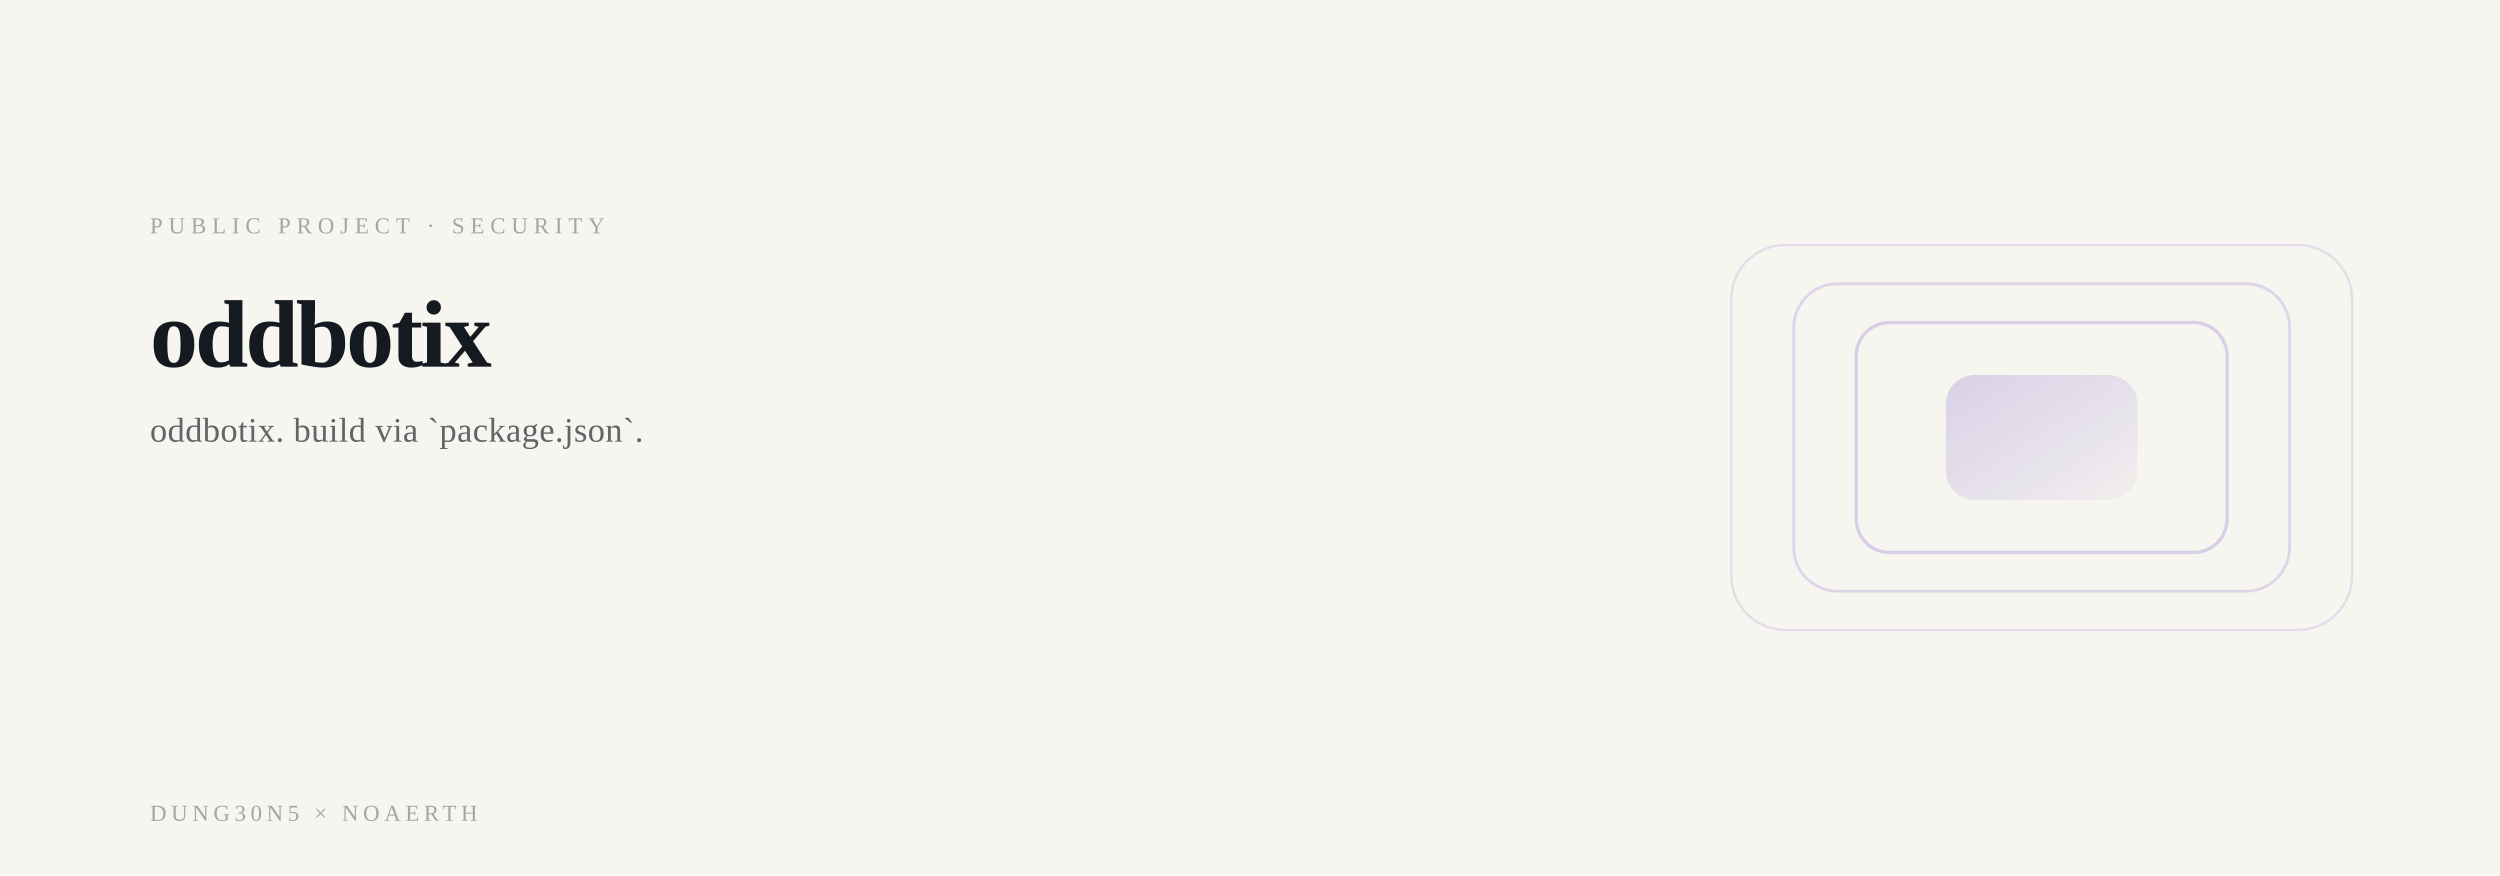
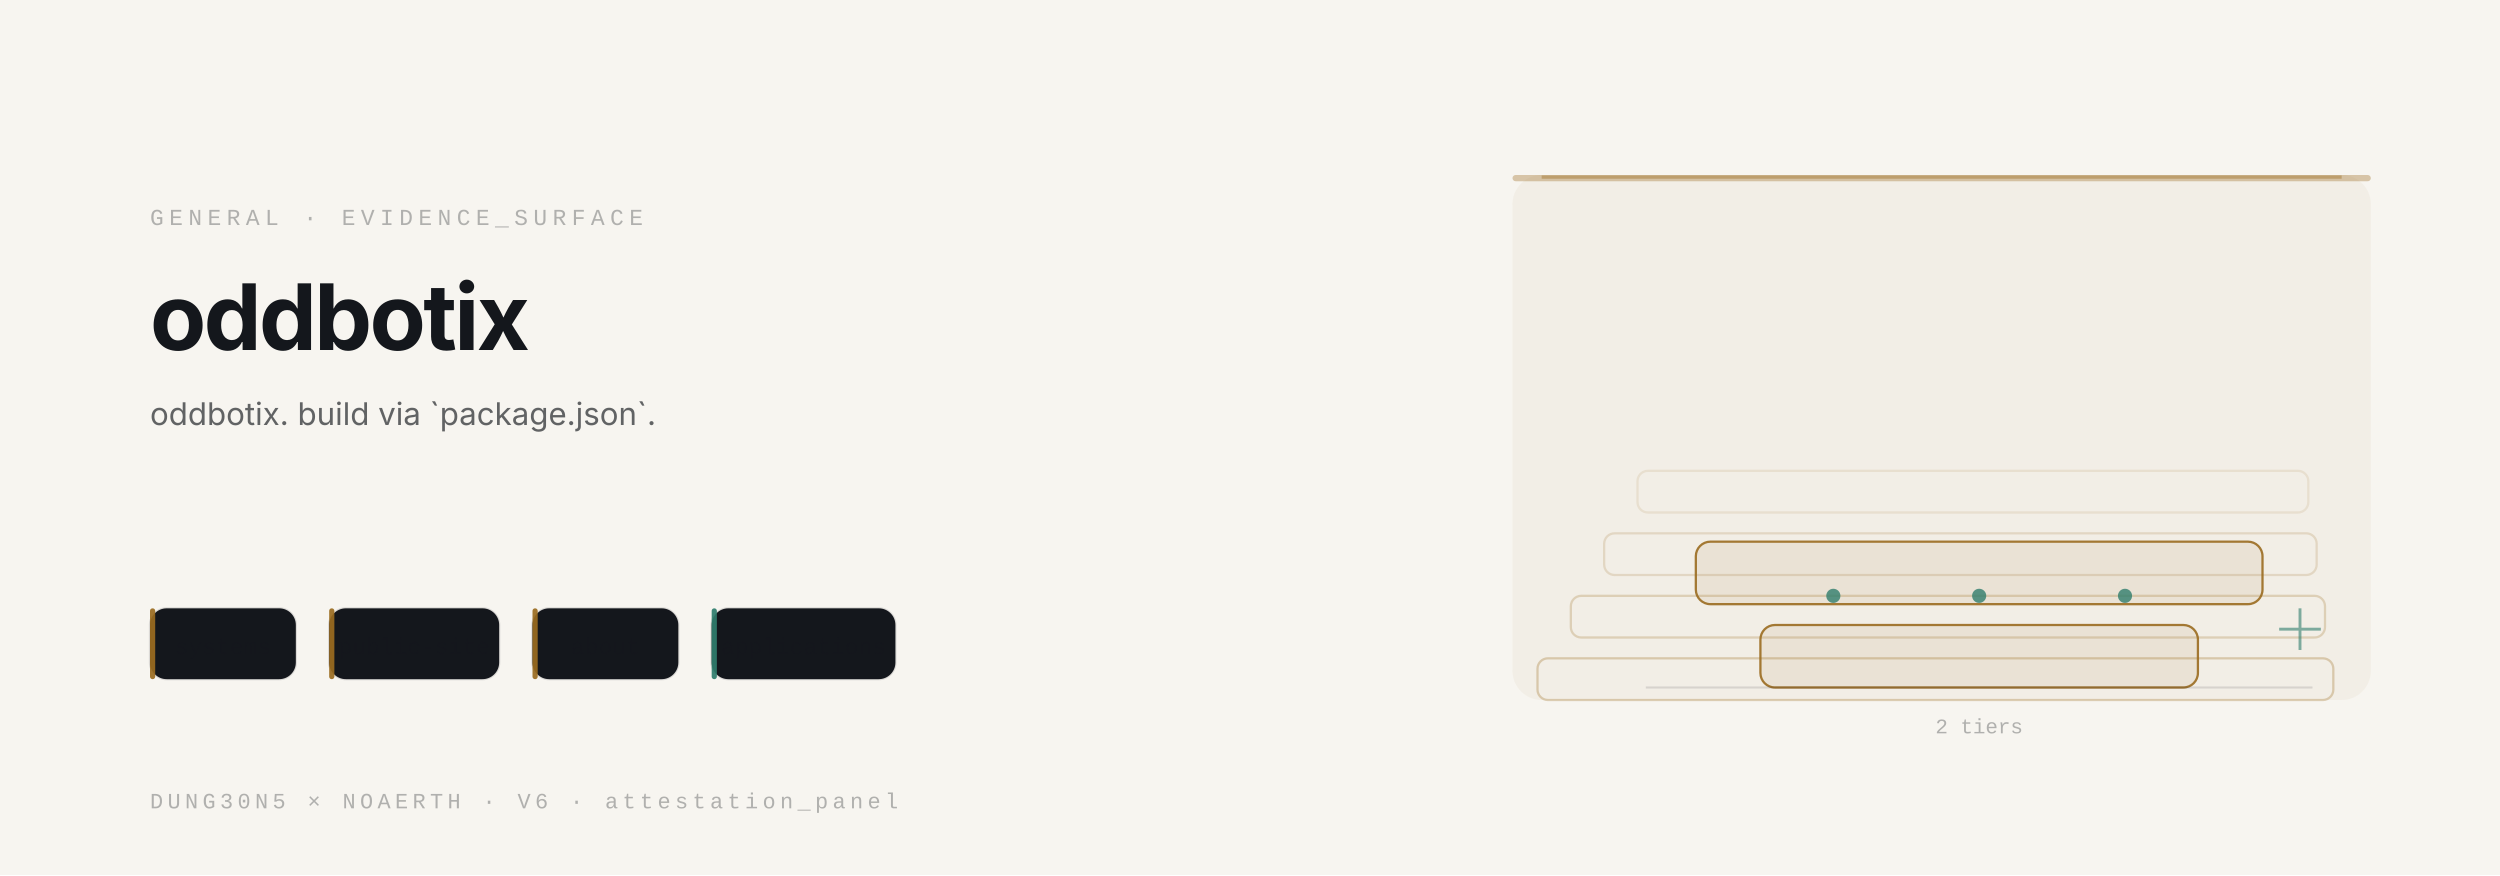
- <svg xmlns="http://www.w3.org/2000/svg" viewBox="0 0 1200 420" width="1200" height="420" role="img" aria-label="oddbotix: nested policy frames with a visible boundary edge. Motion depicts policy surfaces assemble into a readable security posture.">
-   <defs>
-     <linearGradient id="hero-oddbotix-light-a" x1="0" y1="0" x2="1" y2="1">
-       <stop offset="0" stop-color="#9d8bd6" stop-opacity="0.85" />
-       <stop offset="1" stop-color="#9d8bd6" stop-opacity="0.15" />
-     </linearGradient>
-   </defs>
+ <svg xmlns="http://www.w3.org/2000/svg" viewBox="0 0 1200 420" width="1200" height="420" role="img" aria-label="oddbotix: claims stack into tiers, and evidence is carried up to be checked">
  <rect width="1200" height="420" fill="#f7f5f0" />
-   <rect x="891" y="154.82" width="178" height="110.36" rx="16" fill="none" stroke="#9d8bd6" stroke-width="1.60" opacity="0.36" />
-   <rect x="861" y="136.22" width="238" height="147.56" rx="21" fill="none" stroke="#9d8bd6" stroke-width="1.38" opacity="0.29" />
-   <rect x="831" y="117.62" width="298" height="184.76" rx="26" fill="none" stroke="#9d8bd6" stroke-width="1.16" opacity="0.23" />
-   <rect x="934" y="180" width="92" height="60" rx="14" fill="url(#hero-oddbotix-light-a)" opacity="0.40" />
-   <text x="72" y="112" fill="#141a205c" font-size="11" letter-spacing="2.8">PUBLIC PROJECT · SECURITY</text>
-   <text x="72" y="176" fill="#141a20" font-size="46" font-weight="660" letter-spacing="-1.4">oddbotix</text>
-   <text x="72" y="212" fill="#141a20a8" font-size="16.5" letter-spacing="0.2">oddbotix. build via `package.json`.</text>
-   <rect x="72" y="266" width="106" height="40" rx="9" fill="#141a20" fill-opacity="0.05" stroke="#f4efe424" stroke-width="1.1" opacity="0">
-     <animate attributeName="opacity" from="0" to="1" dur="0.5s" begin="0.50s" fill="freeze" />
-   </rect>
-   <rect x="72" y="266" width="2.5" height="40" rx="1.2" fill="#9d8bd6" opacity="0">
-     <animate attributeName="opacity" from="0" to="0.9" dur="0.5s" begin="0.50s" fill="freeze" />
-   </rect>
-   <text x="125" y="291" fill="#141a20" font-size="11.5" text-anchor="middle" font-family="ui-monospace,SFMono-Regular,Menlo,monospace" opacity="0">policy<animate attributeName="opacity" from="0" to="1" dur="0.5s" begin="0.65s" fill="freeze" />
-   </text>
-   <rect x="194" y="266" width="106" height="40" rx="9" fill="#141a20" fill-opacity="0.05" stroke="#f4efe424" stroke-width="1.1" opacity="0">
-     <animate attributeName="opacity" from="0" to="1" dur="0.5s" begin="1.00s" fill="freeze" />
-   </rect>
-   <rect x="194" y="266" width="2.5" height="40" rx="1.2" fill="#9d8bd6" opacity="0">
-     <animate attributeName="opacity" from="0" to="0.9" dur="0.5s" begin="1.00s" fill="freeze" />
-   </rect>
-   <text x="247" y="291" fill="#141a20" font-size="11.5" text-anchor="middle" font-family="ui-monospace,SFMono-Regular,Menlo,monospace" opacity="0">control<animate attributeName="opacity" from="0" to="1" dur="0.5s" begin="1.15s" fill="freeze" />
-   </text>
-   <rect x="316" y="266" width="106" height="40" rx="9" fill="#141a20" fill-opacity="0.05" stroke="#f4efe424" stroke-width="1.1" opacity="0">
-     <animate attributeName="opacity" from="0" to="1" dur="0.5s" begin="1.50s" fill="freeze" />
-   </rect>
-   <rect x="316" y="266" width="2.5" height="40" rx="1.2" fill="#e7c27a" opacity="0">
-     <animate attributeName="opacity" from="0" to="0.9" dur="0.5s" begin="1.50s" fill="freeze" />
-   </rect>
-   <text x="369" y="291" fill="#141a20" font-size="11.5" text-anchor="middle" font-family="ui-monospace,SFMono-Regular,Menlo,monospace" opacity="0">evidence<animate attributeName="opacity" from="0" to="1" dur="0.5s" begin="1.65s" fill="freeze" />
-   </text>
-   <text x="72" y="394" fill="#141a205c" font-size="11" letter-spacing="2.2">DUNG30N5 × NOAERTH</text>
+   <text x="72" y="108" font-family="ui-monospace, SFMono-Regular, Menlo, Monaco, Consolas, 'Liberation Mono', monospace" font-size="11" letter-spacing="2.6" fill="#14171c4f">GENERAL · EVIDENCE_SURFACE</text>
+   <text x="72" y="168" font-family="-apple-system, BlinkMacSystemFont, 'Segoe UI', Inter, Helvetica, Arial, sans-serif" font-size="44" font-weight="660" letter-spacing="-1.2" fill="#14171c">oddbotix</text>
+   <text x="72" y="204" font-family="-apple-system, BlinkMacSystemFont, 'Segoe UI', Inter, Helvetica, Arial, sans-serif" font-size="15" fill="#14171ca8">oddbotix. build via `package.json`.</text>
+   <rect x="72.0" y="292.0" width="70.0" height="34.0" rx="8" fill="#14171c" stroke="#14171c1f" stroke-width="1.1" />
+   <rect x="72.0" y="292.0" width="2.5" height="34.0" rx="1.2" fill="#9a6b1f" opacity="0.92" />
+   <text x="107.0" y="314" font-family="ui-monospace, SFMono-Regular, Menlo, Monaco, Consolas, 'Liberation Mono', monospace" font-size="11" fill="#14171c" fill-opacity="0.82" text-anchor="middle">systems</text>
+   <rect x="158.0" y="292.0" width="81.6" height="34.0" rx="8" fill="#14171c" stroke="#14171c1f" stroke-width="1.1" />
+   <rect x="158.0" y="292.0" width="2.5" height="34.0" rx="1.2" fill="#9a6b1f" opacity="0.92" />
+   <text x="198.8" y="314" font-family="ui-monospace, SFMono-Regular, Menlo, Monaco, Consolas, 'Liberation Mono', monospace" font-size="11" fill="#14171c" fill-opacity="0.82" text-anchor="middle">public-site</text>
+   <rect x="255.6" y="292.0" width="70.0" height="34.0" rx="8" fill="#14171c" stroke="#14171c1f" stroke-width="1.1" />
+   <rect x="255.6" y="292.0" width="2.5" height="34.0" rx="1.2" fill="#9a6b1f" opacity="0.92" />
+   <text x="290.6" y="314" font-family="ui-monospace, SFMono-Regular, Menlo, Monaco, Consolas, 'Liberation Mono', monospace" font-size="11" fill="#14171c" fill-opacity="0.82" text-anchor="middle">about</text>
+   <rect x="341.6" y="292.0" width="88.2" height="34.0" rx="8" fill="#14171c" stroke="#14171c1f" stroke-width="1.1" />
+   <rect x="341.6" y="292.0" width="2.5" height="34.0" rx="1.2" fill="#2f7d6c" opacity="0.92" />
+   <text x="385.7" y="314" font-family="ui-monospace, SFMono-Regular, Menlo, Monaco, Consolas, 'Liberation Mono', monospace" font-size="11" fill="#14171c" fill-opacity="0.82" text-anchor="middle">applications</text>
+   <rect x="726.0" y="84.0" width="412.0" height="252.0" rx="14" fill="#9a6b1f" fill-opacity="0.05" />
+   <line x1="740.0" y1="85.0" x2="1124.0" y2="85.0" stroke="#9a6b1f" stroke-width="1.6" opacity="0.4" />
+   <rect x="738.0" y="316.0" width="382.0" height="20" rx="5" fill="none" stroke="#9a6b1f" stroke-width="1.1" opacity="0.30" />
+   <rect x="754.0" y="286.0" width="362.0" height="20" rx="5" fill="none" stroke="#9a6b1f" stroke-width="1.1" opacity="0.24" />
+   <rect x="770.0" y="256.0" width="342.0" height="20" rx="5" fill="none" stroke="#9a6b1f" stroke-width="1.1" opacity="0.18" />
+   <rect x="786.0" y="226.0" width="322.0" height="20" rx="5" fill="none" stroke="#9a6b1f" stroke-width="1.1" opacity="0.12" />
+   <rect x="726.0" y="84.0" width="412.0" height="3" rx="1.5" fill="#9a6b1f" opacity="0.35" />
+   <path d="M1094.0 302.0 h20 M1104.0 292.0 v20" stroke="#2f7d6c" stroke-width="1.4" opacity="0.6" />
+   <rect x="845.0" y="300.0" width="210.0" height="30" rx="7" fill="#9a6b1f" fill-opacity="0.09" stroke="#9a6b1f" stroke-width="1.1" opacity="0.9" />
+   <rect x="814.0" y="260.0" width="272.0" height="30" rx="7" fill="#9a6b1f" fill-opacity="0.09" stroke="#9a6b1f" stroke-width="1.1" opacity="0.9" />
+   <circle cx="880" cy="286" r="3.4" fill="#2f7d6c" opacity="0.8" />
+   <circle cx="950" cy="286" r="3.4" fill="#2f7d6c" opacity="0.8" />
+   <circle cx="1020" cy="286" r="3.4" fill="#2f7d6c" opacity="0.8" />
+   <line x1="790" y1="330" x2="1110" y2="330" stroke="#14171c1f" stroke-width="1" />
+   <text x="950" y="352" font-family="ui-monospace, SFMono-Regular, Menlo, Monaco, Consolas, 'Liberation Mono', monospace" font-size="10" fill="#14171c4f" text-anchor="middle">2 tiers</text>
+   <text x="72" y="388" font-family="ui-monospace, SFMono-Regular, Menlo, Monaco, Consolas, 'Liberation Mono', monospace" font-size="10.5" letter-spacing="2.1" fill="#14171c4f">DUNG30N5 × NOAERTH · V6 · attestation_panel</text>
</svg>
